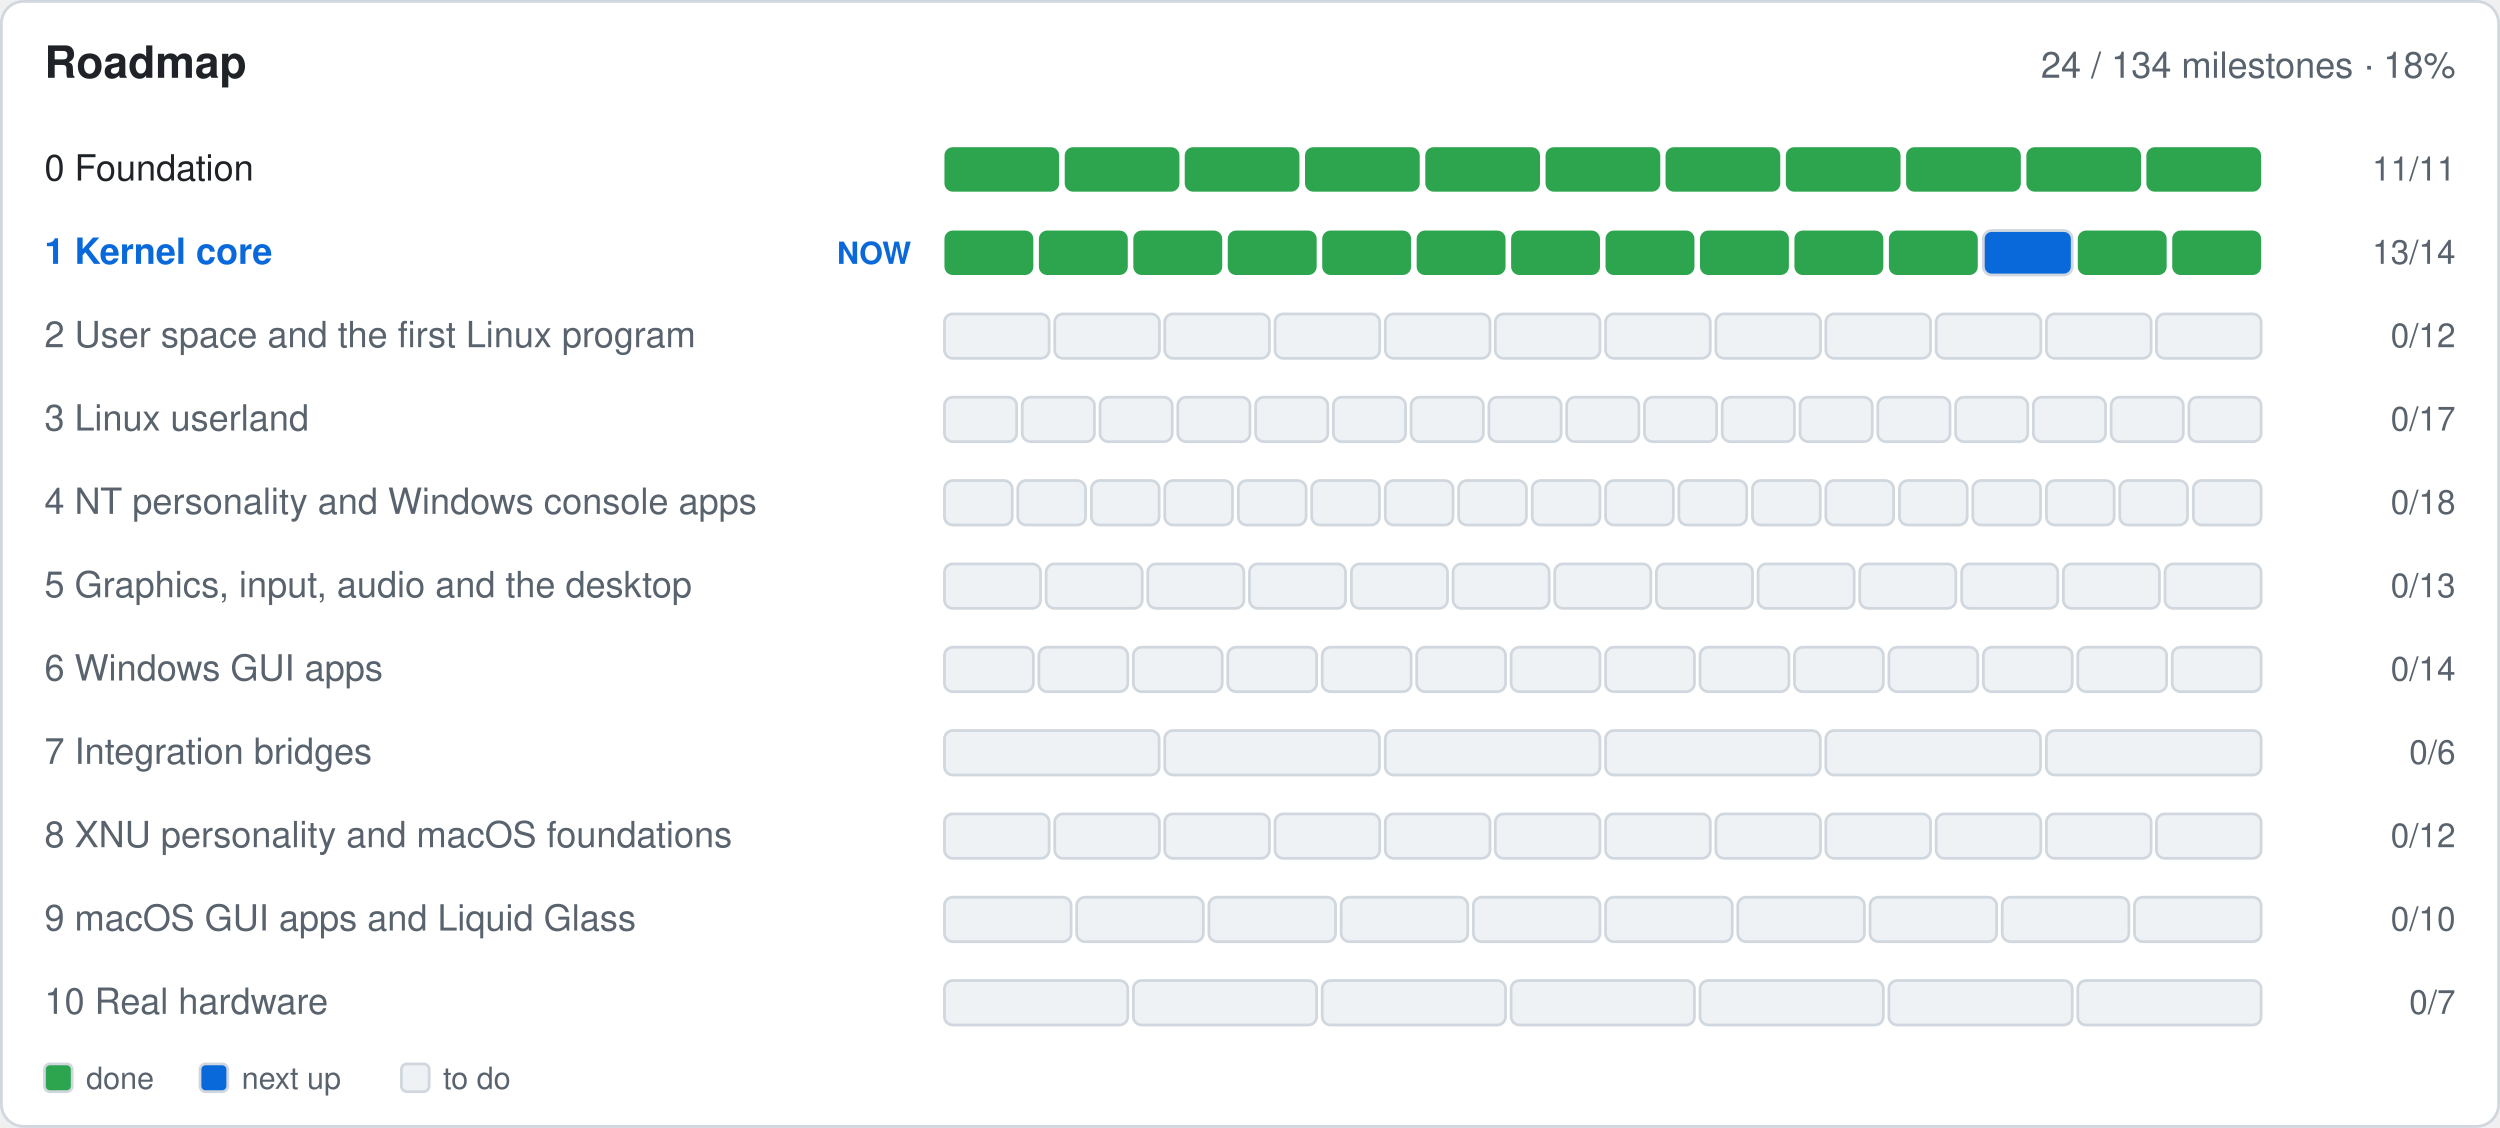
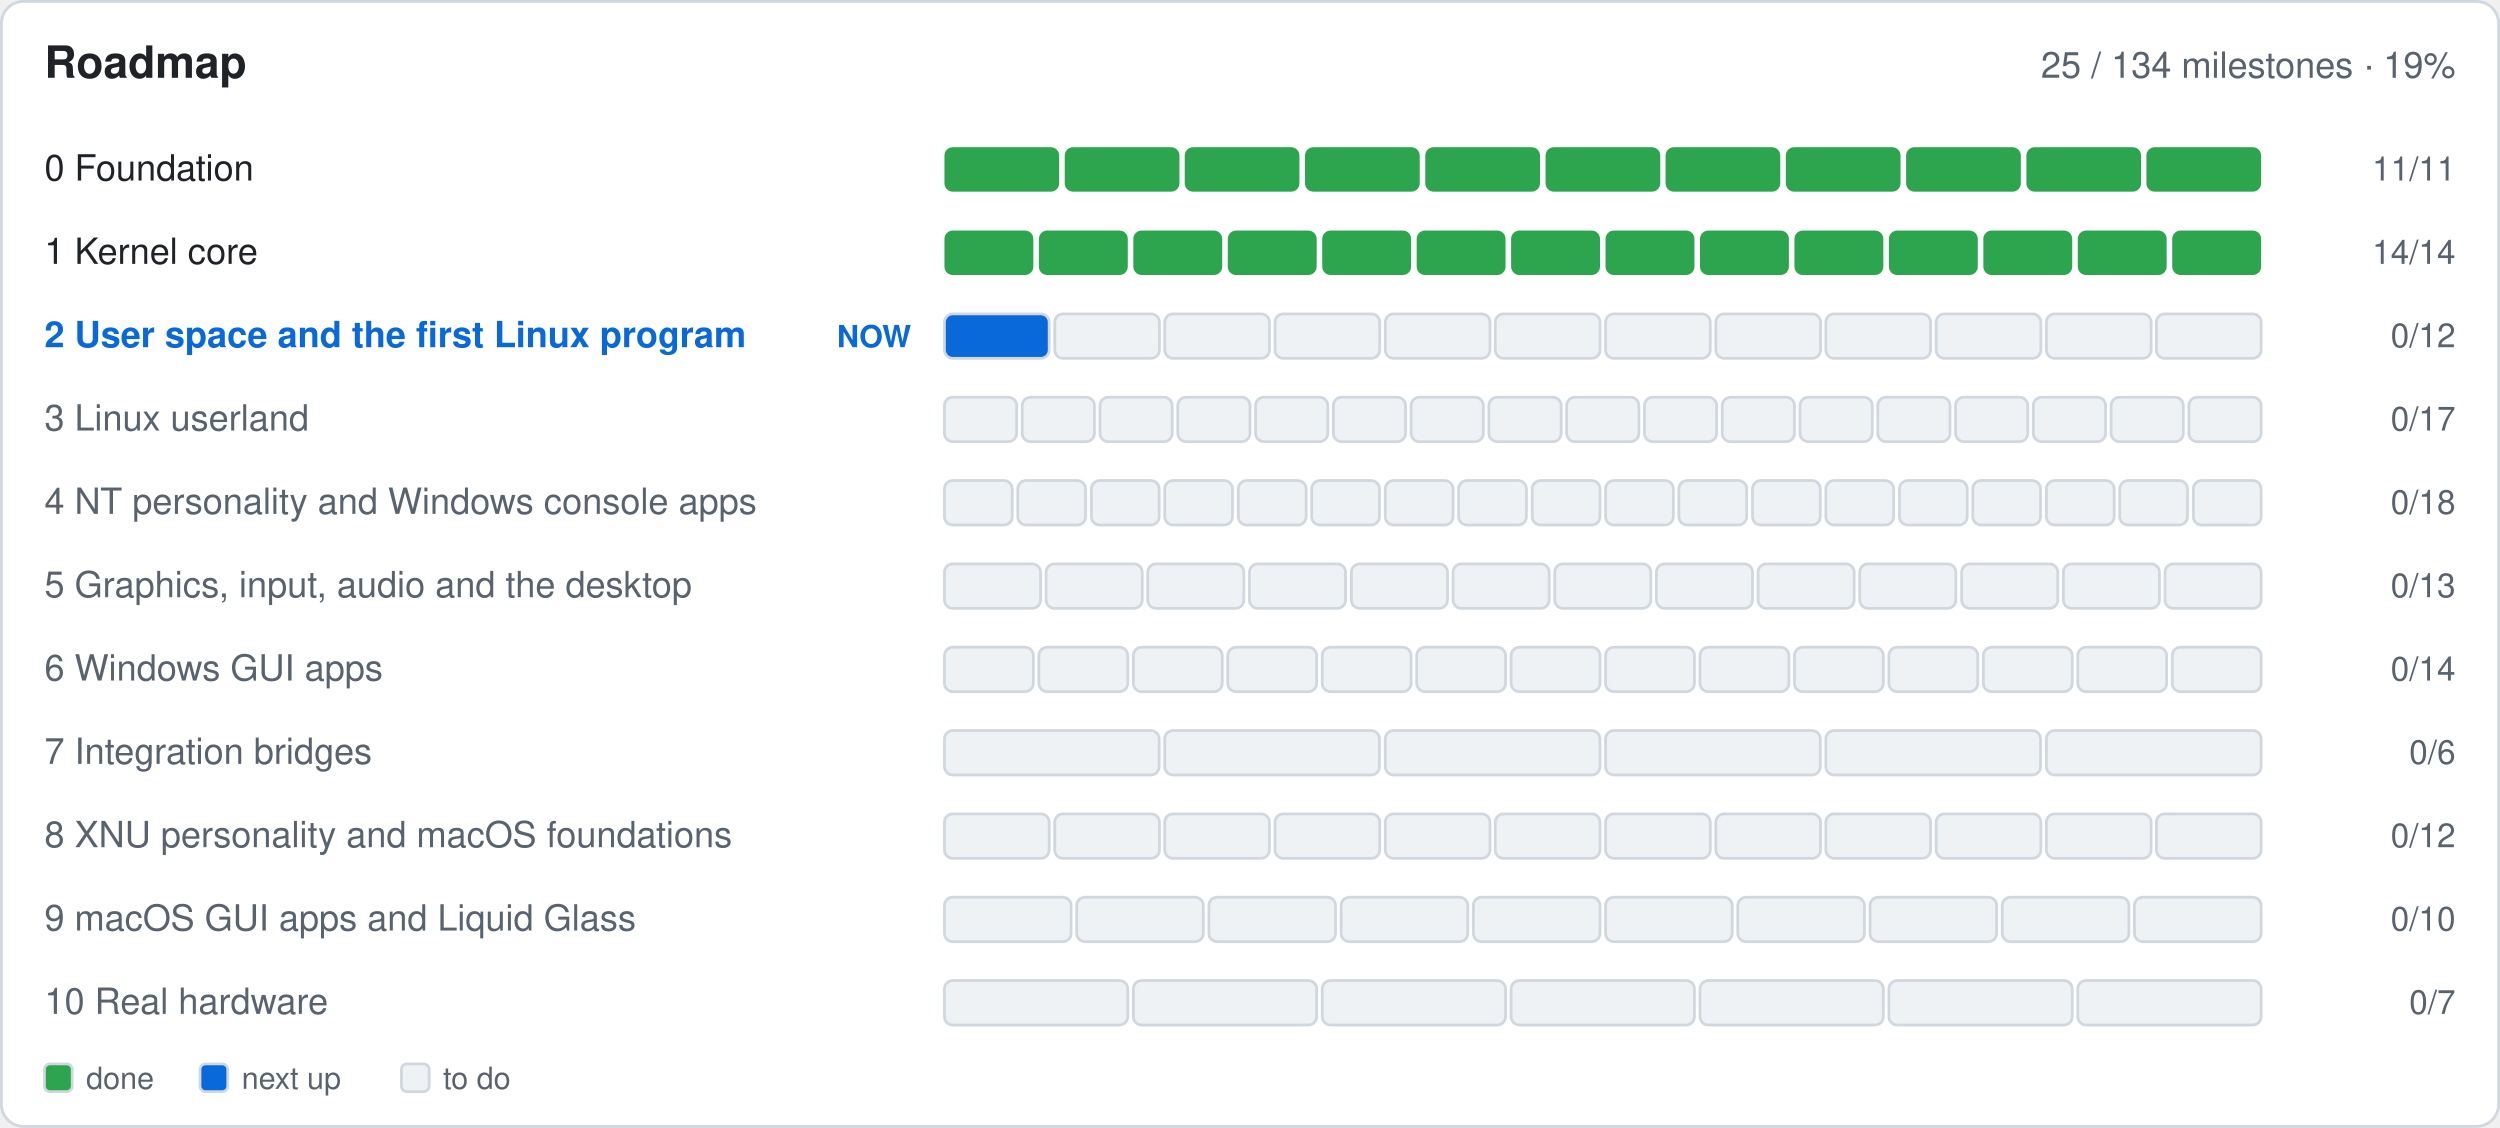
- <svg xmlns="http://www.w3.org/2000/svg" width="900" height="406" viewBox="0 0 900 406" role="img" aria-label="Roadmap: 24 of 134 milestones done">
+ <svg xmlns="http://www.w3.org/2000/svg" width="900" height="406" viewBox="0 0 900 406" role="img" aria-label="Roadmap: 25 of 134 milestones done">
  <rect x="0.5" y="0.5" width="899.0" height="405.0" fill="#ffffff" rx="8" stroke="#d0d7de" />
  <text x="16.0" y="28.0" font-family="-apple-system,BlinkMacSystemFont,'Segoe UI',Helvetica,Arial,sans-serif" font-size="16" font-weight="600" fill="#1f2328" text-anchor="start">Roadmap</text>
-   <text x="884.0" y="28.0" font-family="-apple-system,BlinkMacSystemFont,'Segoe UI',Helvetica,Arial,sans-serif" font-size="13" font-weight="400" fill="#59636e" text-anchor="end">24 / 134 milestones · 18%</text>
+   <text x="884.0" y="28.0" font-family="-apple-system,BlinkMacSystemFont,'Segoe UI',Helvetica,Arial,sans-serif" font-size="13" font-weight="400" fill="#59636e" text-anchor="end">25 / 134 milestones · 19%</text>
  <text x="16.0" y="65.0" font-family="-apple-system,BlinkMacSystemFont,'Segoe UI',Helvetica,Arial,sans-serif" font-size="13" font-weight="400" fill="#1f2328" text-anchor="start"> 0  Foundation</text>
  <g>
    <rect x="340.0" y="53.0" width="41.3" height="16.0" fill="#2da44e" rx="3" />
  </g>
  <g>
    <rect x="383.3" y="53.0" width="41.3" height="16.0" fill="#2da44e" rx="3" />
  </g>
  <g>
    <rect x="426.5" y="53.0" width="41.3" height="16.0" fill="#2da44e" rx="3" />
  </g>
  <g>
    <rect x="469.8" y="53.0" width="41.3" height="16.0" fill="#2da44e" rx="3" />
  </g>
  <g>
    <rect x="513.1" y="53.0" width="41.3" height="16.0" fill="#2da44e" rx="3" />
  </g>
  <g>
    <rect x="556.4" y="53.0" width="41.3" height="16.0" fill="#2da44e" rx="3" />
  </g>
  <g>
    <rect x="599.6" y="53.0" width="41.3" height="16.0" fill="#2da44e" rx="3" />
  </g>
  <g>
    <rect x="642.9" y="53.0" width="41.3" height="16.0" fill="#2da44e" rx="3" />
  </g>
  <g>
    <rect x="686.2" y="53.0" width="41.3" height="16.0" fill="#2da44e" rx="3" />
  </g>
  <g>
    <rect x="729.5" y="53.0" width="41.3" height="16.0" fill="#2da44e" rx="3" />
  </g>
  <g>
    <rect x="772.7" y="53.0" width="41.3" height="16.0" fill="#2da44e" rx="3" />
  </g>
  <text x="884.0" y="65.0" font-family="-apple-system,BlinkMacSystemFont,'Segoe UI',Helvetica,Arial,sans-serif" font-size="12" font-weight="400" fill="#59636e" text-anchor="end">11/11</text>
-   <text x="16.0" y="95.0" font-family="-apple-system,BlinkMacSystemFont,'Segoe UI',Helvetica,Arial,sans-serif" font-size="13" font-weight="600" fill="#0969da" text-anchor="start"> 1  Kernel core</text>
-   <text x="328.0" y="95.0" font-family="-apple-system,BlinkMacSystemFont,'Segoe UI',Helvetica,Arial,sans-serif" font-size="11" font-weight="600" fill="#0969da" text-anchor="end">NOW</text>
+   <text x="16.0" y="95.0" font-family="-apple-system,BlinkMacSystemFont,'Segoe UI',Helvetica,Arial,sans-serif" font-size="13" font-weight="400" fill="#1f2328" text-anchor="start"> 1  Kernel core</text>
  <g>
    <rect x="340.0" y="83.0" width="32.0" height="16.0" fill="#2da44e" rx="3" />
  </g>
  <g>
    <rect x="374.0" y="83.0" width="32.0" height="16.0" fill="#2da44e" rx="3" />
  </g>
  <g>
    <rect x="408.0" y="83.0" width="32.0" height="16.0" fill="#2da44e" rx="3" />
  </g>
  <g>
    <rect x="442.0" y="83.0" width="32.0" height="16.0" fill="#2da44e" rx="3" />
  </g>
  <g>
    <rect x="476.0" y="83.0" width="32.0" height="16.0" fill="#2da44e" rx="3" />
  </g>
  <g>
    <rect x="510.0" y="83.0" width="32.0" height="16.0" fill="#2da44e" rx="3" />
  </g>
  <g>
    <rect x="544.0" y="83.0" width="32.0" height="16.0" fill="#2da44e" rx="3" />
  </g>
  <g>
    <rect x="578.0" y="83.0" width="32.0" height="16.0" fill="#2da44e" rx="3" />
  </g>
  <g>
    <rect x="612.0" y="83.0" width="32.0" height="16.0" fill="#2da44e" rx="3" />
  </g>
  <g>
    <rect x="646.0" y="83.0" width="32.0" height="16.0" fill="#2da44e" rx="3" />
  </g>
  <g>
    <rect x="680.0" y="83.0" width="32.0" height="16.0" fill="#2da44e" rx="3" />
  </g>
  <g>
-     <rect x="714.0" y="83.0" width="32.0" height="16.0" fill="#0969da" rx="3" stroke="#d0d7de" />
+     <rect x="714.0" y="83.0" width="32.0" height="16.0" fill="#2da44e" rx="3" />
  </g>
  <g>
    <rect x="748.0" y="83.0" width="32.0" height="16.0" fill="#2da44e" rx="3" />
  </g>
  <g>
    <rect x="782.0" y="83.0" width="32.0" height="16.0" fill="#2da44e" rx="3" />
  </g>
-   <text x="884.0" y="95.0" font-family="-apple-system,BlinkMacSystemFont,'Segoe UI',Helvetica,Arial,sans-serif" font-size="12" font-weight="400" fill="#59636e" text-anchor="end">13/14</text>
-   <text x="16.0" y="125.0" font-family="-apple-system,BlinkMacSystemFont,'Segoe UI',Helvetica,Arial,sans-serif" font-size="13" font-weight="400" fill="#59636e" text-anchor="start"> 2  User space and the first Linux program</text>
-   <g>
-     <rect x="340.0" y="113.0" width="37.7" height="16.0" fill="#eff2f5" rx="3" stroke="#d0d7de" />
+   <text x="884.0" y="95.0" font-family="-apple-system,BlinkMacSystemFont,'Segoe UI',Helvetica,Arial,sans-serif" font-size="12" font-weight="400" fill="#59636e" text-anchor="end">14/14</text>
+   <text x="16.0" y="125.0" font-family="-apple-system,BlinkMacSystemFont,'Segoe UI',Helvetica,Arial,sans-serif" font-size="13" font-weight="600" fill="#0969da" text-anchor="start"> 2  User space and the first Linux program</text>
+   <text x="328.0" y="125.0" font-family="-apple-system,BlinkMacSystemFont,'Segoe UI',Helvetica,Arial,sans-serif" font-size="11" font-weight="600" fill="#0969da" text-anchor="end">NOW</text>
+   <g>
+     <rect x="340.0" y="113.0" width="37.7" height="16.0" fill="#0969da" rx="3" stroke="#d0d7de" />
  </g>
  <g>
    <rect x="379.7" y="113.0" width="37.7" height="16.0" fill="#eff2f5" rx="3" stroke="#d0d7de" />
  </g>
  <g>
    <rect x="419.3" y="113.0" width="37.7" height="16.0" fill="#eff2f5" rx="3" stroke="#d0d7de" />
  </g>
  <g>
    <rect x="459.0" y="113.0" width="37.7" height="16.0" fill="#eff2f5" rx="3" stroke="#d0d7de" />
  </g>
  <g>
    <rect x="498.7" y="113.0" width="37.7" height="16.0" fill="#eff2f5" rx="3" stroke="#d0d7de" />
  </g>
  <g>
    <rect x="538.3" y="113.0" width="37.7" height="16.0" fill="#eff2f5" rx="3" stroke="#d0d7de" />
  </g>
  <g>
    <rect x="578.0" y="113.0" width="37.7" height="16.0" fill="#eff2f5" rx="3" stroke="#d0d7de" />
  </g>
  <g>
    <rect x="617.7" y="113.0" width="37.7" height="16.0" fill="#eff2f5" rx="3" stroke="#d0d7de" />
  </g>
  <g>
    <rect x="657.3" y="113.0" width="37.7" height="16.0" fill="#eff2f5" rx="3" stroke="#d0d7de" />
  </g>
  <g>
    <rect x="697.0" y="113.0" width="37.7" height="16.0" fill="#eff2f5" rx="3" stroke="#d0d7de" />
  </g>
  <g>
    <rect x="736.7" y="113.0" width="37.7" height="16.0" fill="#eff2f5" rx="3" stroke="#d0d7de" />
  </g>
  <g>
    <rect x="776.3" y="113.0" width="37.7" height="16.0" fill="#eff2f5" rx="3" stroke="#d0d7de" />
  </g>
  <text x="884.0" y="125.0" font-family="-apple-system,BlinkMacSystemFont,'Segoe UI',Helvetica,Arial,sans-serif" font-size="12" font-weight="400" fill="#59636e" text-anchor="end">0/12</text>
  <text x="16.0" y="155.0" font-family="-apple-system,BlinkMacSystemFont,'Segoe UI',Helvetica,Arial,sans-serif" font-size="13" font-weight="400" fill="#59636e" text-anchor="start"> 3  Linux userland</text>
  <g>
    <rect x="340.0" y="143.0" width="26.0" height="16.0" fill="#eff2f5" rx="3" stroke="#d0d7de" />
  </g>
  <g>
    <rect x="368.0" y="143.0" width="26.0" height="16.0" fill="#eff2f5" rx="3" stroke="#d0d7de" />
  </g>
  <g>
    <rect x="396.0" y="143.0" width="26.0" height="16.0" fill="#eff2f5" rx="3" stroke="#d0d7de" />
  </g>
  <g>
    <rect x="424.0" y="143.0" width="26.0" height="16.0" fill="#eff2f5" rx="3" stroke="#d0d7de" />
  </g>
  <g>
    <rect x="452.0" y="143.0" width="26.0" height="16.0" fill="#eff2f5" rx="3" stroke="#d0d7de" />
  </g>
  <g>
    <rect x="480.0" y="143.0" width="26.0" height="16.0" fill="#eff2f5" rx="3" stroke="#d0d7de" />
  </g>
  <g>
    <rect x="508.0" y="143.0" width="26.0" height="16.0" fill="#eff2f5" rx="3" stroke="#d0d7de" />
  </g>
  <g>
    <rect x="536.0" y="143.0" width="26.0" height="16.0" fill="#eff2f5" rx="3" stroke="#d0d7de" />
  </g>
  <g>
    <rect x="564.0" y="143.0" width="26.0" height="16.0" fill="#eff2f5" rx="3" stroke="#d0d7de" />
  </g>
  <g>
    <rect x="592.0" y="143.0" width="26.0" height="16.0" fill="#eff2f5" rx="3" stroke="#d0d7de" />
  </g>
  <g>
    <rect x="620.0" y="143.0" width="26.0" height="16.0" fill="#eff2f5" rx="3" stroke="#d0d7de" />
  </g>
  <g>
    <rect x="648.0" y="143.0" width="26.0" height="16.0" fill="#eff2f5" rx="3" stroke="#d0d7de" />
  </g>
  <g>
    <rect x="676.0" y="143.0" width="26.0" height="16.0" fill="#eff2f5" rx="3" stroke="#d0d7de" />
  </g>
  <g>
    <rect x="704.0" y="143.0" width="26.0" height="16.0" fill="#eff2f5" rx="3" stroke="#d0d7de" />
  </g>
  <g>
    <rect x="732.0" y="143.0" width="26.0" height="16.0" fill="#eff2f5" rx="3" stroke="#d0d7de" />
  </g>
  <g>
    <rect x="760.0" y="143.0" width="26.0" height="16.0" fill="#eff2f5" rx="3" stroke="#d0d7de" />
  </g>
  <g>
    <rect x="788.0" y="143.0" width="26.0" height="16.0" fill="#eff2f5" rx="3" stroke="#d0d7de" />
  </g>
  <text x="884.0" y="155.0" font-family="-apple-system,BlinkMacSystemFont,'Segoe UI',Helvetica,Arial,sans-serif" font-size="12" font-weight="400" fill="#59636e" text-anchor="end">0/17</text>
  <text x="16.0" y="185.0" font-family="-apple-system,BlinkMacSystemFont,'Segoe UI',Helvetica,Arial,sans-serif" font-size="13" font-weight="400" fill="#59636e" text-anchor="start"> 4  NT personality and Windows console apps</text>
  <g>
    <rect x="340.0" y="173.0" width="24.4" height="16.0" fill="#eff2f5" rx="3" stroke="#d0d7de" />
  </g>
  <g>
    <rect x="366.4" y="173.0" width="24.4" height="16.0" fill="#eff2f5" rx="3" stroke="#d0d7de" />
  </g>
  <g>
    <rect x="392.9" y="173.0" width="24.4" height="16.0" fill="#eff2f5" rx="3" stroke="#d0d7de" />
  </g>
  <g>
    <rect x="419.3" y="173.0" width="24.4" height="16.0" fill="#eff2f5" rx="3" stroke="#d0d7de" />
  </g>
  <g>
    <rect x="445.8" y="173.0" width="24.4" height="16.0" fill="#eff2f5" rx="3" stroke="#d0d7de" />
  </g>
  <g>
    <rect x="472.2" y="173.0" width="24.4" height="16.0" fill="#eff2f5" rx="3" stroke="#d0d7de" />
  </g>
  <g>
    <rect x="498.7" y="173.0" width="24.4" height="16.0" fill="#eff2f5" rx="3" stroke="#d0d7de" />
  </g>
  <g>
    <rect x="525.1" y="173.0" width="24.4" height="16.0" fill="#eff2f5" rx="3" stroke="#d0d7de" />
  </g>
  <g>
    <rect x="551.6" y="173.0" width="24.4" height="16.0" fill="#eff2f5" rx="3" stroke="#d0d7de" />
  </g>
  <g>
    <rect x="578.0" y="173.0" width="24.4" height="16.0" fill="#eff2f5" rx="3" stroke="#d0d7de" />
  </g>
  <g>
    <rect x="604.4" y="173.0" width="24.4" height="16.0" fill="#eff2f5" rx="3" stroke="#d0d7de" />
  </g>
  <g>
    <rect x="630.9" y="173.0" width="24.4" height="16.0" fill="#eff2f5" rx="3" stroke="#d0d7de" />
  </g>
  <g>
    <rect x="657.3" y="173.0" width="24.4" height="16.0" fill="#eff2f5" rx="3" stroke="#d0d7de" />
  </g>
  <g>
    <rect x="683.8" y="173.0" width="24.4" height="16.0" fill="#eff2f5" rx="3" stroke="#d0d7de" />
  </g>
  <g>
    <rect x="710.2" y="173.0" width="24.4" height="16.0" fill="#eff2f5" rx="3" stroke="#d0d7de" />
  </g>
  <g>
    <rect x="736.7" y="173.0" width="24.4" height="16.0" fill="#eff2f5" rx="3" stroke="#d0d7de" />
  </g>
  <g>
    <rect x="763.1" y="173.0" width="24.4" height="16.0" fill="#eff2f5" rx="3" stroke="#d0d7de" />
  </g>
  <g>
    <rect x="789.6" y="173.0" width="24.4" height="16.0" fill="#eff2f5" rx="3" stroke="#d0d7de" />
  </g>
  <text x="884.0" y="185.0" font-family="-apple-system,BlinkMacSystemFont,'Segoe UI',Helvetica,Arial,sans-serif" font-size="12" font-weight="400" fill="#59636e" text-anchor="end">0/18</text>
  <text x="16.0" y="215.0" font-family="-apple-system,BlinkMacSystemFont,'Segoe UI',Helvetica,Arial,sans-serif" font-size="13" font-weight="400" fill="#59636e" text-anchor="start"> 5  Graphics, input, audio and the desktop</text>
  <g>
    <rect x="340.0" y="203.0" width="34.6" height="16.0" fill="#eff2f5" rx="3" stroke="#d0d7de" />
  </g>
  <g>
    <rect x="376.6" y="203.0" width="34.6" height="16.0" fill="#eff2f5" rx="3" stroke="#d0d7de" />
  </g>
  <g>
    <rect x="413.2" y="203.0" width="34.6" height="16.0" fill="#eff2f5" rx="3" stroke="#d0d7de" />
  </g>
  <g>
    <rect x="449.8" y="203.0" width="34.6" height="16.0" fill="#eff2f5" rx="3" stroke="#d0d7de" />
  </g>
  <g>
    <rect x="486.5" y="203.0" width="34.6" height="16.0" fill="#eff2f5" rx="3" stroke="#d0d7de" />
  </g>
  <g>
    <rect x="523.1" y="203.0" width="34.6" height="16.0" fill="#eff2f5" rx="3" stroke="#d0d7de" />
  </g>
  <g>
    <rect x="559.7" y="203.0" width="34.6" height="16.0" fill="#eff2f5" rx="3" stroke="#d0d7de" />
  </g>
  <g>
    <rect x="596.3" y="203.0" width="34.6" height="16.0" fill="#eff2f5" rx="3" stroke="#d0d7de" />
  </g>
  <g>
    <rect x="632.9" y="203.0" width="34.6" height="16.0" fill="#eff2f5" rx="3" stroke="#d0d7de" />
  </g>
  <g>
    <rect x="669.5" y="203.0" width="34.6" height="16.0" fill="#eff2f5" rx="3" stroke="#d0d7de" />
  </g>
  <g>
    <rect x="706.2" y="203.0" width="34.6" height="16.0" fill="#eff2f5" rx="3" stroke="#d0d7de" />
  </g>
  <g>
    <rect x="742.8" y="203.0" width="34.6" height="16.0" fill="#eff2f5" rx="3" stroke="#d0d7de" />
  </g>
  <g>
    <rect x="779.4" y="203.0" width="34.6" height="16.0" fill="#eff2f5" rx="3" stroke="#d0d7de" />
  </g>
  <text x="884.0" y="215.0" font-family="-apple-system,BlinkMacSystemFont,'Segoe UI',Helvetica,Arial,sans-serif" font-size="12" font-weight="400" fill="#59636e" text-anchor="end">0/13</text>
  <text x="16.0" y="245.0" font-family="-apple-system,BlinkMacSystemFont,'Segoe UI',Helvetica,Arial,sans-serif" font-size="13" font-weight="400" fill="#59636e" text-anchor="start"> 6  Windows GUI apps</text>
  <g>
    <rect x="340.0" y="233.0" width="32.0" height="16.0" fill="#eff2f5" rx="3" stroke="#d0d7de" />
  </g>
  <g>
    <rect x="374.0" y="233.0" width="32.0" height="16.0" fill="#eff2f5" rx="3" stroke="#d0d7de" />
  </g>
  <g>
    <rect x="408.0" y="233.0" width="32.0" height="16.0" fill="#eff2f5" rx="3" stroke="#d0d7de" />
  </g>
  <g>
    <rect x="442.0" y="233.0" width="32.0" height="16.0" fill="#eff2f5" rx="3" stroke="#d0d7de" />
  </g>
  <g>
    <rect x="476.0" y="233.0" width="32.0" height="16.0" fill="#eff2f5" rx="3" stroke="#d0d7de" />
  </g>
  <g>
    <rect x="510.0" y="233.0" width="32.0" height="16.0" fill="#eff2f5" rx="3" stroke="#d0d7de" />
  </g>
  <g>
    <rect x="544.0" y="233.0" width="32.0" height="16.0" fill="#eff2f5" rx="3" stroke="#d0d7de" />
  </g>
  <g>
    <rect x="578.0" y="233.0" width="32.0" height="16.0" fill="#eff2f5" rx="3" stroke="#d0d7de" />
  </g>
  <g>
    <rect x="612.0" y="233.0" width="32.0" height="16.0" fill="#eff2f5" rx="3" stroke="#d0d7de" />
  </g>
  <g>
    <rect x="646.0" y="233.0" width="32.0" height="16.0" fill="#eff2f5" rx="3" stroke="#d0d7de" />
  </g>
  <g>
    <rect x="680.0" y="233.0" width="32.0" height="16.0" fill="#eff2f5" rx="3" stroke="#d0d7de" />
  </g>
  <g>
    <rect x="714.0" y="233.0" width="32.0" height="16.0" fill="#eff2f5" rx="3" stroke="#d0d7de" />
  </g>
  <g>
    <rect x="748.0" y="233.0" width="32.0" height="16.0" fill="#eff2f5" rx="3" stroke="#d0d7de" />
  </g>
  <g>
    <rect x="782.0" y="233.0" width="32.0" height="16.0" fill="#eff2f5" rx="3" stroke="#d0d7de" />
  </g>
  <text x="884.0" y="245.0" font-family="-apple-system,BlinkMacSystemFont,'Segoe UI',Helvetica,Arial,sans-serif" font-size="12" font-weight="400" fill="#59636e" text-anchor="end">0/14</text>
  <text x="16.0" y="275.0" font-family="-apple-system,BlinkMacSystemFont,'Segoe UI',Helvetica,Arial,sans-serif" font-size="13" font-weight="400" fill="#59636e" text-anchor="start"> 7  Integration bridges</text>
  <g>
    <rect x="340.0" y="263.0" width="77.3" height="16.0" fill="#eff2f5" rx="3" stroke="#d0d7de" />
  </g>
  <g>
    <rect x="419.3" y="263.0" width="77.3" height="16.0" fill="#eff2f5" rx="3" stroke="#d0d7de" />
  </g>
  <g>
    <rect x="498.7" y="263.0" width="77.3" height="16.0" fill="#eff2f5" rx="3" stroke="#d0d7de" />
  </g>
  <g>
    <rect x="578.0" y="263.0" width="77.3" height="16.0" fill="#eff2f5" rx="3" stroke="#d0d7de" />
  </g>
  <g>
    <rect x="657.3" y="263.0" width="77.3" height="16.0" fill="#eff2f5" rx="3" stroke="#d0d7de" />
  </g>
  <g>
    <rect x="736.7" y="263.0" width="77.3" height="16.0" fill="#eff2f5" rx="3" stroke="#d0d7de" />
  </g>
  <text x="884.0" y="275.0" font-family="-apple-system,BlinkMacSystemFont,'Segoe UI',Helvetica,Arial,sans-serif" font-size="12" font-weight="400" fill="#59636e" text-anchor="end">0/6</text>
  <text x="16.0" y="305.0" font-family="-apple-system,BlinkMacSystemFont,'Segoe UI',Helvetica,Arial,sans-serif" font-size="13" font-weight="400" fill="#59636e" text-anchor="start"> 8  XNU personality and macOS foundations</text>
  <g>
    <rect x="340.0" y="293.0" width="37.7" height="16.0" fill="#eff2f5" rx="3" stroke="#d0d7de" />
  </g>
  <g>
    <rect x="379.7" y="293.0" width="37.7" height="16.0" fill="#eff2f5" rx="3" stroke="#d0d7de" />
  </g>
  <g>
    <rect x="419.3" y="293.0" width="37.7" height="16.0" fill="#eff2f5" rx="3" stroke="#d0d7de" />
  </g>
  <g>
    <rect x="459.0" y="293.0" width="37.7" height="16.0" fill="#eff2f5" rx="3" stroke="#d0d7de" />
  </g>
  <g>
    <rect x="498.7" y="293.0" width="37.7" height="16.0" fill="#eff2f5" rx="3" stroke="#d0d7de" />
  </g>
  <g>
    <rect x="538.3" y="293.0" width="37.7" height="16.0" fill="#eff2f5" rx="3" stroke="#d0d7de" />
  </g>
  <g>
    <rect x="578.0" y="293.0" width="37.7" height="16.0" fill="#eff2f5" rx="3" stroke="#d0d7de" />
  </g>
  <g>
    <rect x="617.7" y="293.0" width="37.7" height="16.0" fill="#eff2f5" rx="3" stroke="#d0d7de" />
  </g>
  <g>
    <rect x="657.3" y="293.0" width="37.7" height="16.0" fill="#eff2f5" rx="3" stroke="#d0d7de" />
  </g>
  <g>
    <rect x="697.0" y="293.0" width="37.7" height="16.0" fill="#eff2f5" rx="3" stroke="#d0d7de" />
  </g>
  <g>
    <rect x="736.7" y="293.0" width="37.7" height="16.0" fill="#eff2f5" rx="3" stroke="#d0d7de" />
  </g>
  <g>
    <rect x="776.3" y="293.0" width="37.7" height="16.0" fill="#eff2f5" rx="3" stroke="#d0d7de" />
  </g>
  <text x="884.0" y="305.0" font-family="-apple-system,BlinkMacSystemFont,'Segoe UI',Helvetica,Arial,sans-serif" font-size="12" font-weight="400" fill="#59636e" text-anchor="end">0/12</text>
  <text x="16.0" y="335.0" font-family="-apple-system,BlinkMacSystemFont,'Segoe UI',Helvetica,Arial,sans-serif" font-size="13" font-weight="400" fill="#59636e" text-anchor="start"> 9  macOS GUI apps and Liquid Glass</text>
  <g>
    <rect x="340.0" y="323.0" width="45.6" height="16.0" fill="#eff2f5" rx="3" stroke="#d0d7de" />
  </g>
  <g>
    <rect x="387.6" y="323.0" width="45.6" height="16.0" fill="#eff2f5" rx="3" stroke="#d0d7de" />
  </g>
  <g>
    <rect x="435.2" y="323.0" width="45.6" height="16.0" fill="#eff2f5" rx="3" stroke="#d0d7de" />
  </g>
  <g>
    <rect x="482.8" y="323.0" width="45.6" height="16.0" fill="#eff2f5" rx="3" stroke="#d0d7de" />
  </g>
  <g>
    <rect x="530.4" y="323.0" width="45.6" height="16.0" fill="#eff2f5" rx="3" stroke="#d0d7de" />
  </g>
  <g>
    <rect x="578.0" y="323.0" width="45.6" height="16.0" fill="#eff2f5" rx="3" stroke="#d0d7de" />
  </g>
  <g>
    <rect x="625.6" y="323.0" width="45.6" height="16.0" fill="#eff2f5" rx="3" stroke="#d0d7de" />
  </g>
  <g>
    <rect x="673.2" y="323.0" width="45.6" height="16.0" fill="#eff2f5" rx="3" stroke="#d0d7de" />
  </g>
  <g>
    <rect x="720.8" y="323.0" width="45.6" height="16.0" fill="#eff2f5" rx="3" stroke="#d0d7de" />
  </g>
  <g>
    <rect x="768.4" y="323.0" width="45.6" height="16.0" fill="#eff2f5" rx="3" stroke="#d0d7de" />
  </g>
  <text x="884.0" y="335.0" font-family="-apple-system,BlinkMacSystemFont,'Segoe UI',Helvetica,Arial,sans-serif" font-size="12" font-weight="400" fill="#59636e" text-anchor="end">0/10</text>
  <text x="16.0" y="365.0" font-family="-apple-system,BlinkMacSystemFont,'Segoe UI',Helvetica,Arial,sans-serif" font-size="13" font-weight="400" fill="#59636e" text-anchor="start">10  Real hardware</text>
  <g>
    <rect x="340.0" y="353.0" width="66.0" height="16.0" fill="#eff2f5" rx="3" stroke="#d0d7de" />
  </g>
  <g>
    <rect x="408.0" y="353.0" width="66.0" height="16.0" fill="#eff2f5" rx="3" stroke="#d0d7de" />
  </g>
  <g>
    <rect x="476.0" y="353.0" width="66.0" height="16.0" fill="#eff2f5" rx="3" stroke="#d0d7de" />
  </g>
  <g>
    <rect x="544.0" y="353.0" width="66.0" height="16.0" fill="#eff2f5" rx="3" stroke="#d0d7de" />
  </g>
  <g>
    <rect x="612.0" y="353.0" width="66.0" height="16.0" fill="#eff2f5" rx="3" stroke="#d0d7de" />
  </g>
  <g>
    <rect x="680.0" y="353.0" width="66.0" height="16.0" fill="#eff2f5" rx="3" stroke="#d0d7de" />
  </g>
  <g>
    <rect x="748.0" y="353.0" width="66.0" height="16.0" fill="#eff2f5" rx="3" stroke="#d0d7de" />
  </g>
  <text x="884.0" y="365.0" font-family="-apple-system,BlinkMacSystemFont,'Segoe UI',Helvetica,Arial,sans-serif" font-size="12" font-weight="400" fill="#59636e" text-anchor="end">0/7</text>
  <rect x="16.0" y="383.0" width="10.0" height="10.0" fill="#2da44e" rx="2" stroke="#d0d7de" />
  <text x="31.0" y="392.0" font-family="-apple-system,BlinkMacSystemFont,'Segoe UI',Helvetica,Arial,sans-serif" font-size="11" font-weight="400" fill="#59636e" text-anchor="start">done</text>
  <rect x="72.0" y="383.0" width="10.0" height="10.0" fill="#0969da" rx="2" stroke="#d0d7de" />
  <text x="87.0" y="392.0" font-family="-apple-system,BlinkMacSystemFont,'Segoe UI',Helvetica,Arial,sans-serif" font-size="11" font-weight="400" fill="#59636e" text-anchor="start">next up</text>
  <rect x="144.5" y="383.0" width="10.0" height="10.0" fill="#eff2f5" rx="2" stroke="#d0d7de" />
  <text x="159.5" y="392.0" font-family="-apple-system,BlinkMacSystemFont,'Segoe UI',Helvetica,Arial,sans-serif" font-size="11" font-weight="400" fill="#59636e" text-anchor="start">to do</text>
</svg>
